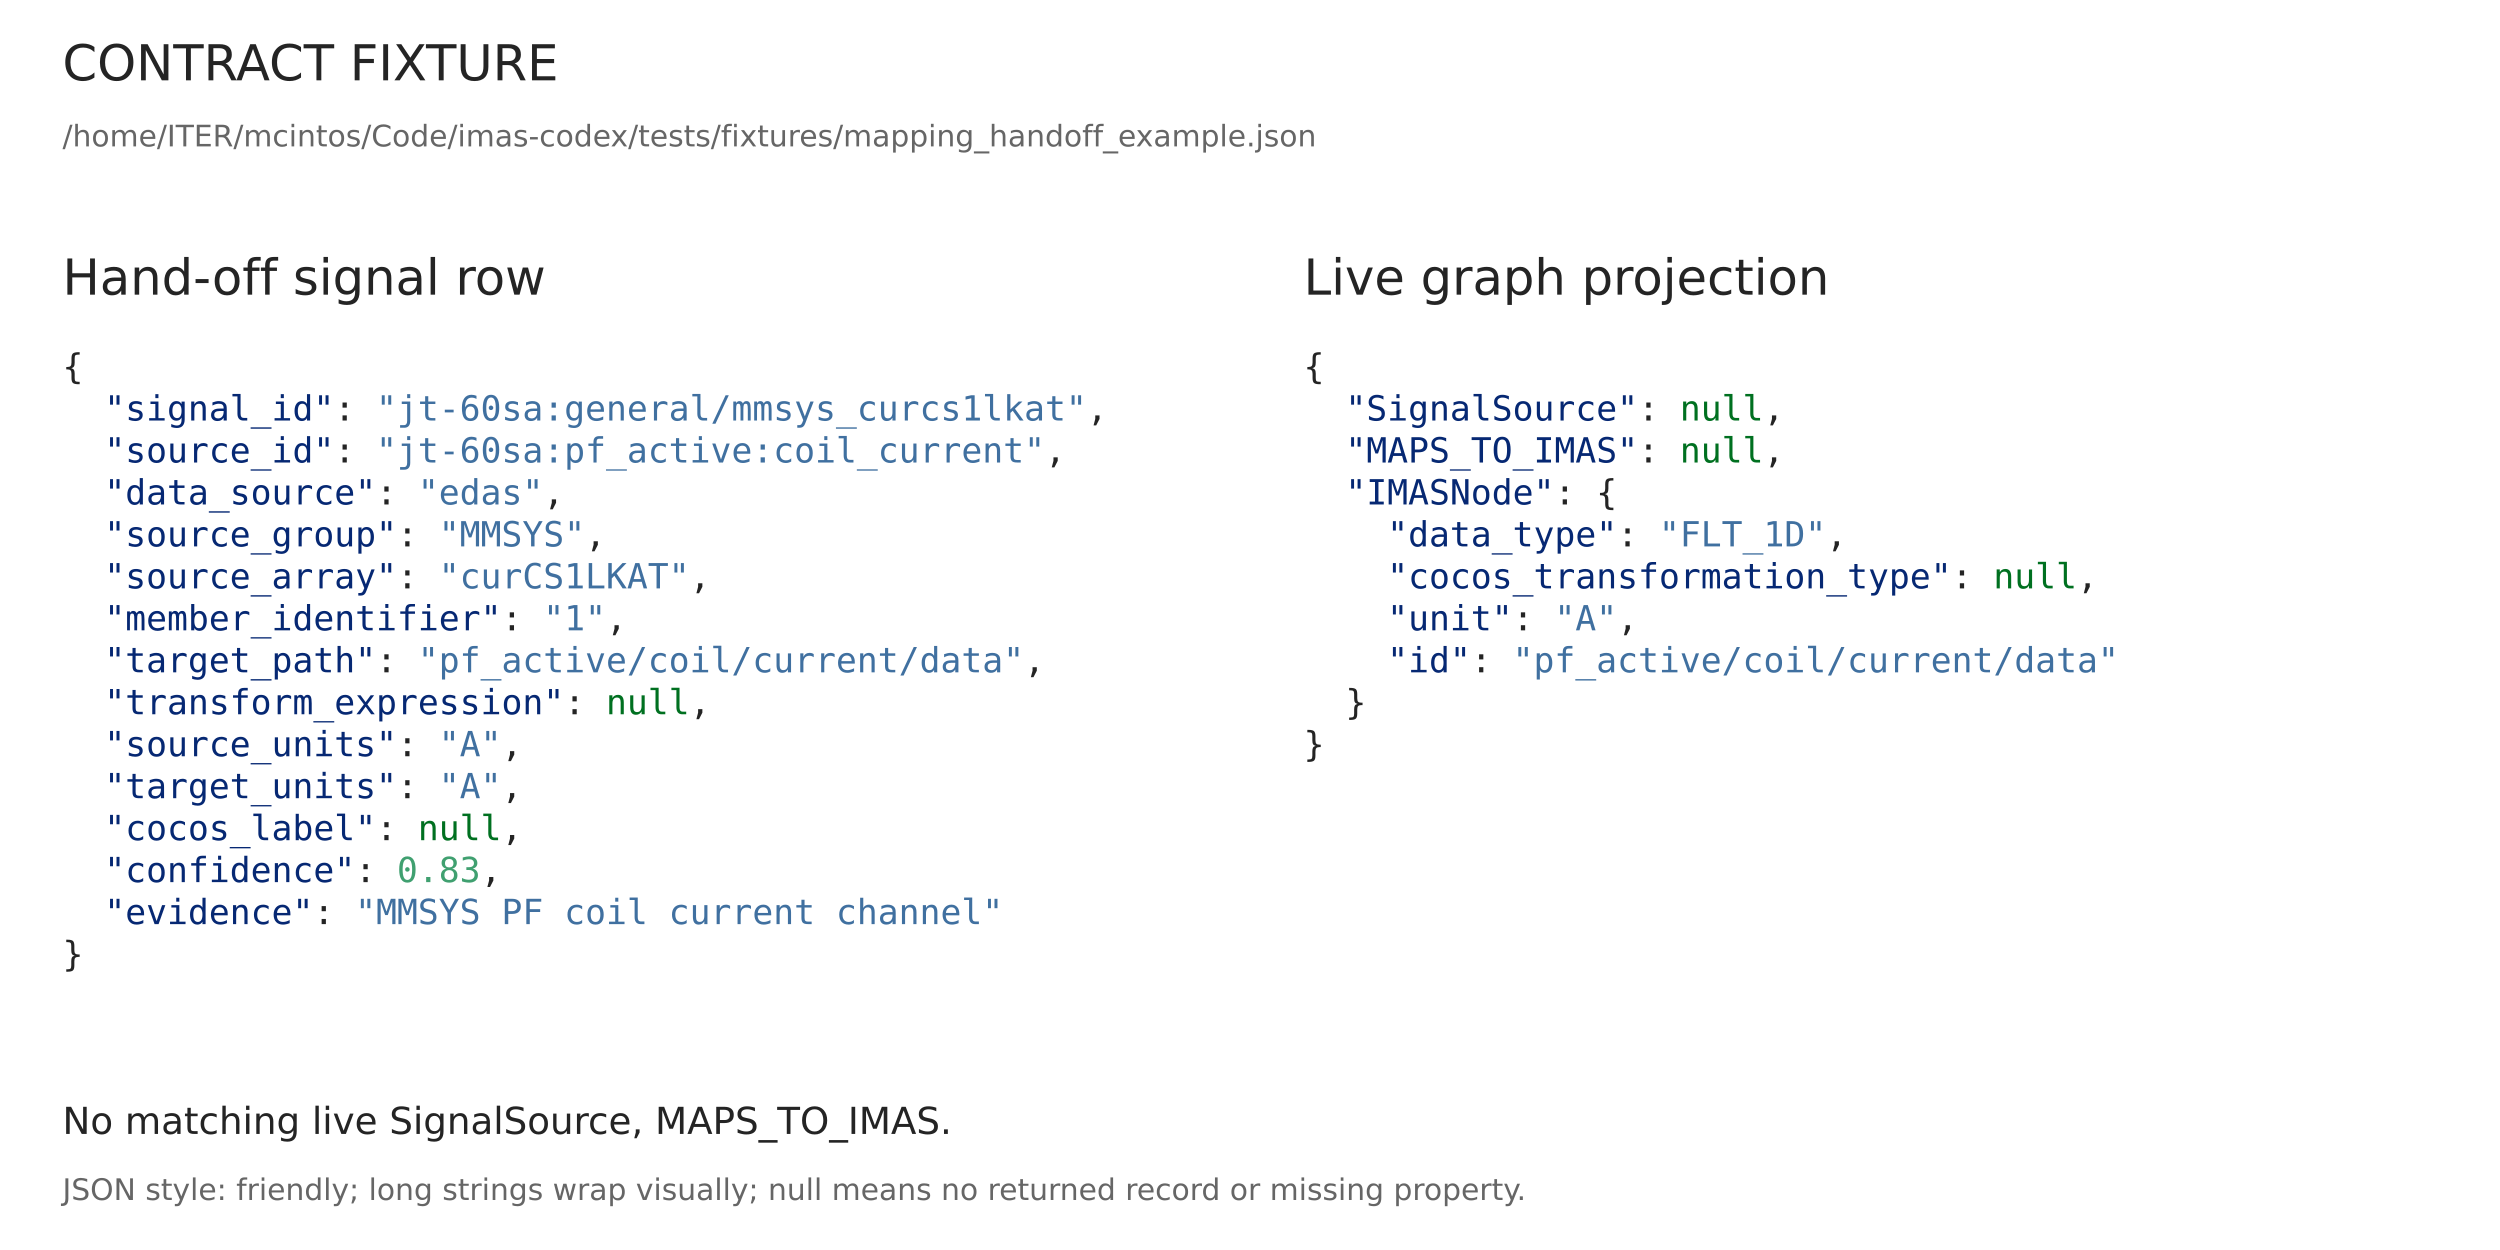
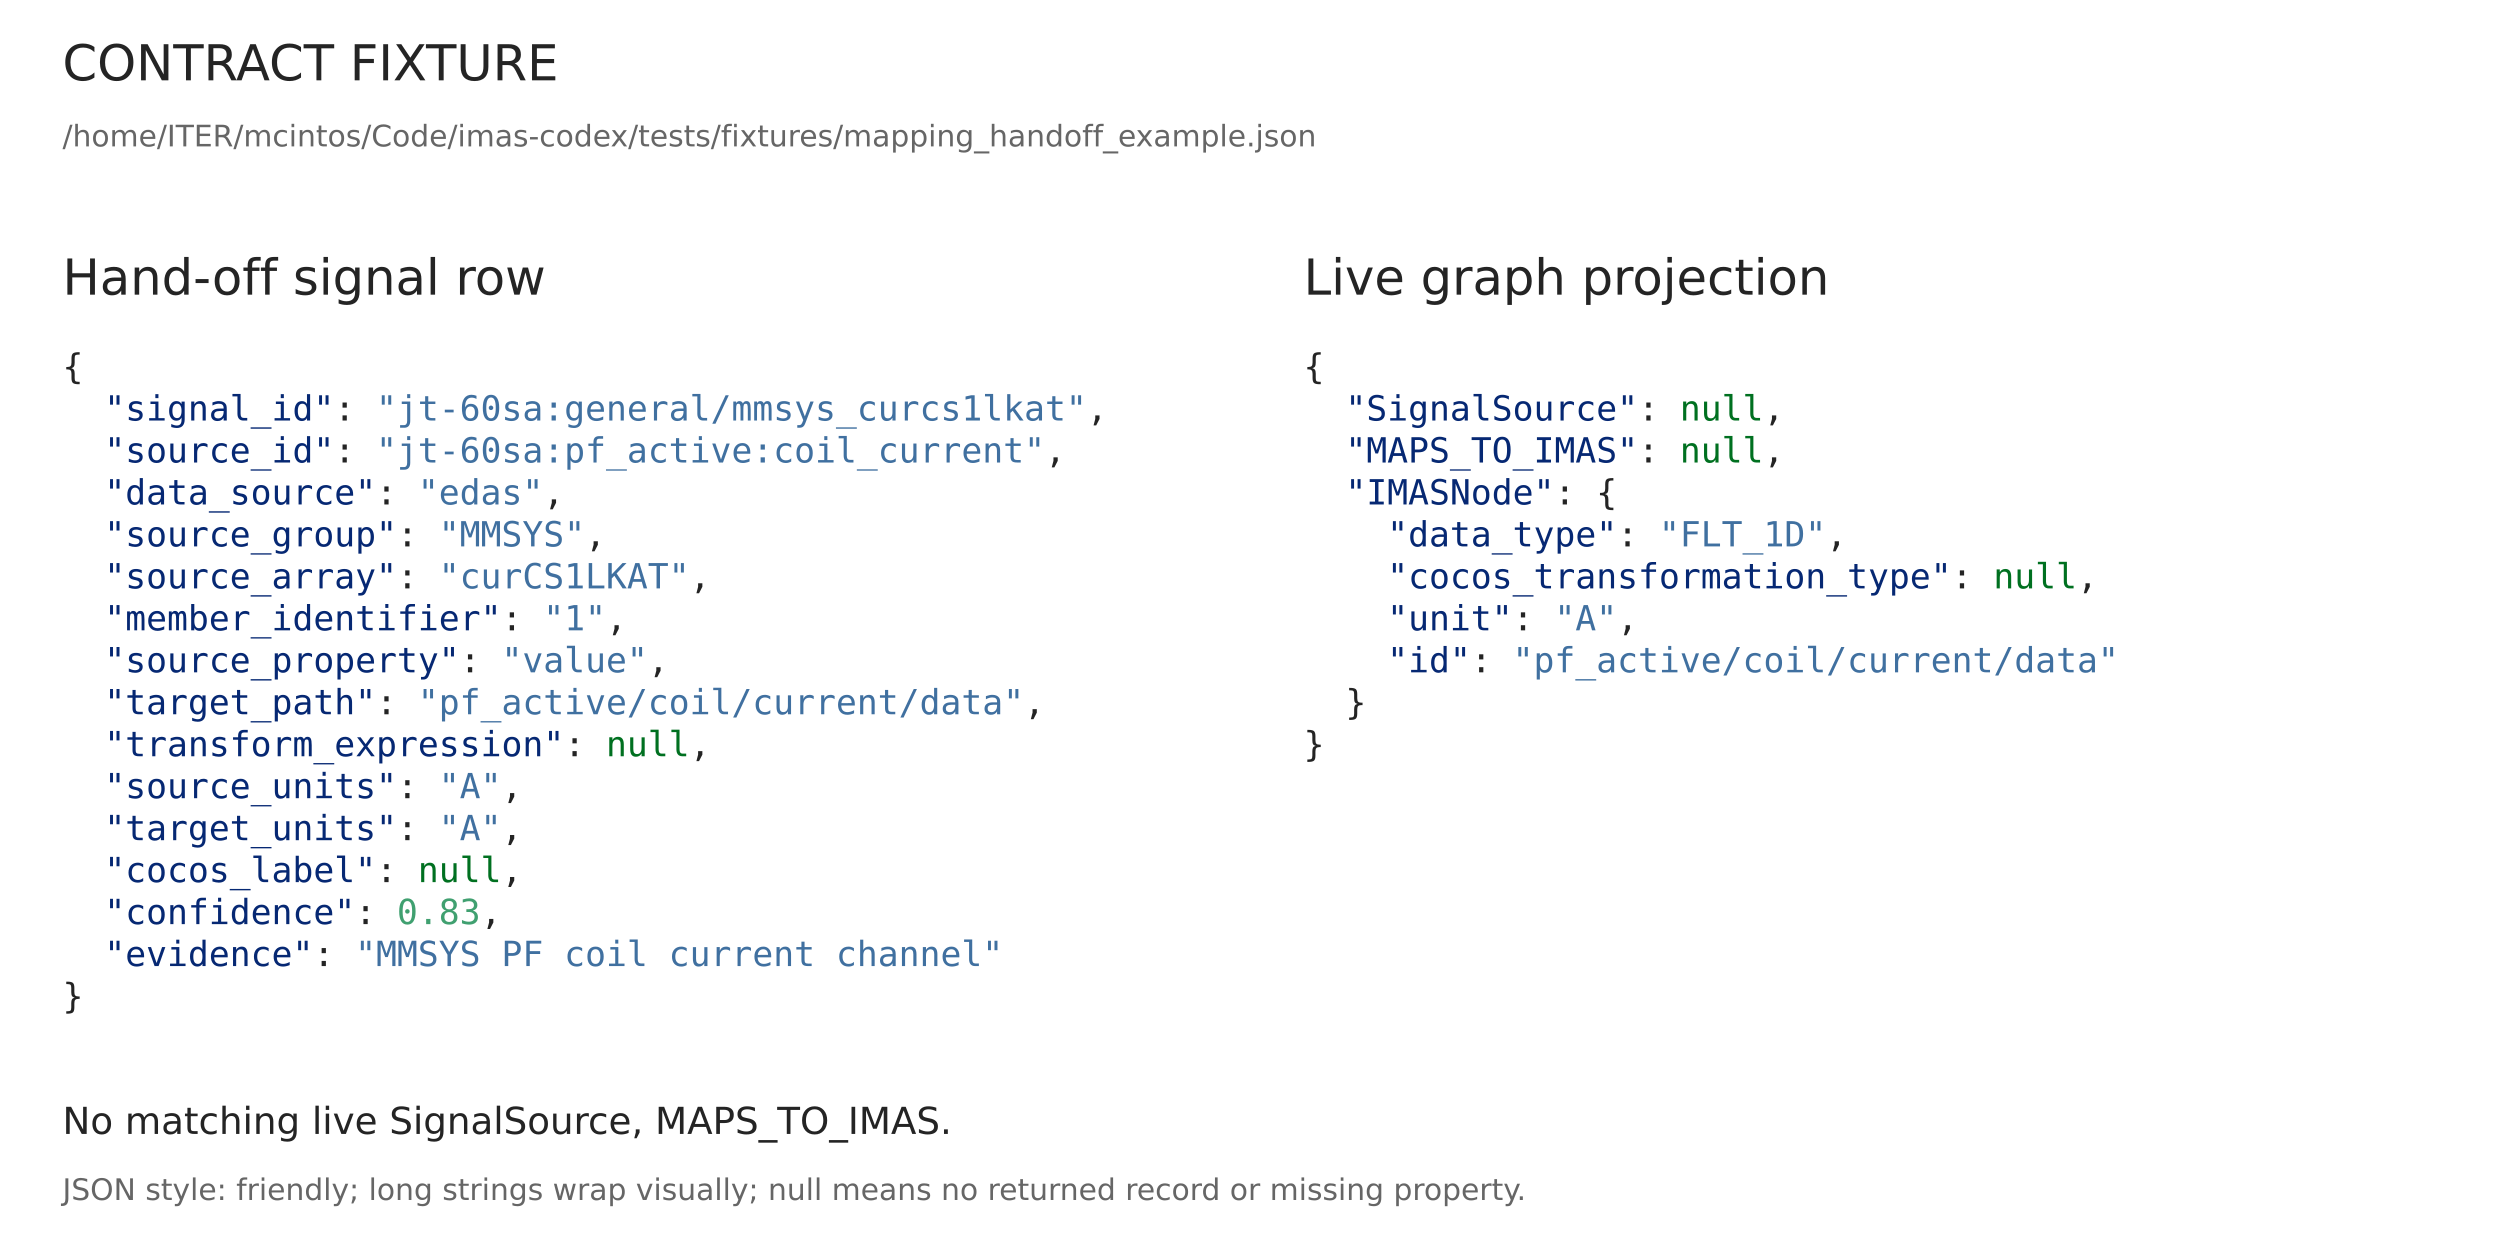
<svg xmlns="http://www.w3.org/2000/svg" width="1008pt" height="504pt" viewBox="0 0 1008 504" version="1.1">
  <defs>
    <style type="text/css">*{stroke-linejoin: round; stroke-linecap: butt}</style>
  </defs>
  <g id="figure_1">
    <g id="patch_1">
      <path d="M 0 504 L 1008 504 L 1008 0 L 0 0 z " style="fill: #ffffff" />
    </g>
    <g id="axes_1">
      <g id="text_1">
        <text style="font-size: 20px; font-family: 'DejaVu Sans'; text-anchor: start; fill: #242424" x="25.2" y="32.4" transform="rotate(-0 25.2 32.4)">CONTRACT FIXTURE</text>
      </g>
      <g id="text_2">
        <text style="font-size: 12px; font-family: 'DejaVu Sans'; text-anchor: start; fill: #666666" x="25.2" y="59.04" transform="rotate(-0 25.2 59.04)">/home/ITER/mcintos/Code/imas-codex/tests/fixtures/mapping_handoff_example.json</text>
      </g>
      <g id="text_3">
        <text style="font-size: 20px; font-family: 'DejaVu Sans'; text-anchor: start; fill: #242424" x="25.2" y="118.8" transform="rotate(-0 25.2 118.8)">Hand-off signal row</text>
      </g>
      <g id="text_4">
        <text style="font-size: 20px; font-family: 'DejaVu Sans'; text-anchor: start; fill: #242424" x="525.6" y="118.8" transform="rotate(-0 525.6 118.8)">Live graph projection</text>
      </g>
      <g id="text_5">
        <text style="font-size: 14px; font-family: 'DejaVu Sans Mono'; text-anchor: start; fill: #242424" x="25.2" y="152.64" transform="rotate(-0 25.2 152.64)">{</text>
      </g>
      <g id="text_6">
        <text style="font-size: 14px; font-family: 'DejaVu Sans Mono'; text-anchor: start; fill: #bbbbbb" x="25.2" y="169.56" transform="rotate(-0 25.2 169.56)">  </text>
      </g>
      <g id="text_7">
        <text style="font-size: 14px; font-family: 'DejaVu Sans Mono'; text-anchor: start; fill: #062873" x="42.056" y="169.56" transform="rotate(-0 42.056 169.56)">"signal_id"</text>
      </g>
      <g id="text_8">
        <text style="font-size: 14px; font-family: 'DejaVu Sans Mono'; text-anchor: start; fill: #242424" x="134.764" y="169.56" transform="rotate(-0 134.764 169.56)">:</text>
      </g>
      <g id="text_9">
        <text style="font-size: 14px; font-family: 'DejaVu Sans Mono'; text-anchor: start; fill: #bbbbbb" x="143.192" y="169.56" transform="rotate(-0 143.192 169.56)"> </text>
      </g>
      <g id="text_10">
        <text style="font-size: 14px; font-family: 'DejaVu Sans Mono'; text-anchor: start; fill: #4070a0" x="151.62" y="169.56" transform="rotate(-0 151.62 169.56)">"jt-60sa:general/mmsys_curcs1lkat"</text>
      </g>
      <g id="text_11">
        <text style="font-size: 14px; font-family: 'DejaVu Sans Mono'; text-anchor: start; fill: #242424" x="438.172" y="169.56" transform="rotate(-0 438.172 169.56)">,</text>
      </g>
      <g id="text_12">
        <text style="font-size: 14px; font-family: 'DejaVu Sans Mono'; text-anchor: start; fill: #bbbbbb" x="25.2" y="186.48" transform="rotate(-0 25.2 186.48)">  </text>
      </g>
      <g id="text_13">
        <text style="font-size: 14px; font-family: 'DejaVu Sans Mono'; text-anchor: start; fill: #062873" x="42.056" y="186.48" transform="rotate(-0 42.056 186.48)">"source_id"</text>
      </g>
      <g id="text_14">
        <text style="font-size: 14px; font-family: 'DejaVu Sans Mono'; text-anchor: start; fill: #242424" x="134.764" y="186.48" transform="rotate(-0 134.764 186.48)">:</text>
      </g>
      <g id="text_15">
        <text style="font-size: 14px; font-family: 'DejaVu Sans Mono'; text-anchor: start; fill: #bbbbbb" x="143.192" y="186.48" transform="rotate(-0 143.192 186.48)"> </text>
      </g>
      <g id="text_16">
        <text style="font-size: 14px; font-family: 'DejaVu Sans Mono'; text-anchor: start; fill: #4070a0" x="151.62" y="186.48" transform="rotate(-0 151.62 186.48)">"jt-60sa:pf_active:coil_current"</text>
      </g>
      <g id="text_17">
        <text style="font-size: 14px; font-family: 'DejaVu Sans Mono'; text-anchor: start; fill: #242424" x="421.316" y="186.48" transform="rotate(-0 421.316 186.48)">,</text>
      </g>
      <g id="text_18">
        <text style="font-size: 14px; font-family: 'DejaVu Sans Mono'; text-anchor: start; fill: #bbbbbb" x="25.2" y="203.4" transform="rotate(-0 25.2 203.4)">  </text>
      </g>
      <g id="text_19">
        <text style="font-size: 14px; font-family: 'DejaVu Sans Mono'; text-anchor: start; fill: #062873" x="42.056" y="203.4" transform="rotate(-0 42.056 203.4)">"data_source"</text>
      </g>
      <g id="text_20">
        <text style="font-size: 14px; font-family: 'DejaVu Sans Mono'; text-anchor: start; fill: #242424" x="151.62" y="203.4" transform="rotate(-0 151.62 203.4)">:</text>
      </g>
      <g id="text_21">
        <text style="font-size: 14px; font-family: 'DejaVu Sans Mono'; text-anchor: start; fill: #bbbbbb" x="160.048" y="203.4" transform="rotate(-0 160.048 203.4)"> </text>
      </g>
      <g id="text_22">
        <text style="font-size: 14px; font-family: 'DejaVu Sans Mono'; text-anchor: start; fill: #4070a0" x="168.476" y="203.4" transform="rotate(-0 168.476 203.4)">"edas"</text>
      </g>
      <g id="text_23">
        <text style="font-size: 14px; font-family: 'DejaVu Sans Mono'; text-anchor: start; fill: #242424" x="219.044" y="203.4" transform="rotate(-0 219.044 203.4)">,</text>
      </g>
      <g id="text_24">
        <text style="font-size: 14px; font-family: 'DejaVu Sans Mono'; text-anchor: start; fill: #bbbbbb" x="25.2" y="220.32" transform="rotate(-0 25.2 220.32)">  </text>
      </g>
      <g id="text_25">
        <text style="font-size: 14px; font-family: 'DejaVu Sans Mono'; text-anchor: start; fill: #062873" x="42.056" y="220.32" transform="rotate(-0 42.056 220.32)">"source_group"</text>
      </g>
      <g id="text_26">
        <text style="font-size: 14px; font-family: 'DejaVu Sans Mono'; text-anchor: start; fill: #242424" x="160.048" y="220.32" transform="rotate(-0 160.048 220.32)">:</text>
      </g>
      <g id="text_27">
        <text style="font-size: 14px; font-family: 'DejaVu Sans Mono'; text-anchor: start; fill: #bbbbbb" x="168.476" y="220.32" transform="rotate(-0 168.476 220.32)"> </text>
      </g>
      <g id="text_28">
        <text style="font-size: 14px; font-family: 'DejaVu Sans Mono'; text-anchor: start; fill: #4070a0" x="176.904" y="220.32" transform="rotate(-0 176.904 220.32)">"MMSYS"</text>
      </g>
      <g id="text_29">
        <text style="font-size: 14px; font-family: 'DejaVu Sans Mono'; text-anchor: start; fill: #242424" x="235.9" y="220.32" transform="rotate(-0 235.9 220.32)">,</text>
      </g>
      <g id="text_30">
        <text style="font-size: 14px; font-family: 'DejaVu Sans Mono'; text-anchor: start; fill: #bbbbbb" x="25.2" y="237.24" transform="rotate(-0 25.2 237.24)">  </text>
      </g>
      <g id="text_31">
        <text style="font-size: 14px; font-family: 'DejaVu Sans Mono'; text-anchor: start; fill: #062873" x="42.056" y="237.24" transform="rotate(-0 42.056 237.24)">"source_array"</text>
      </g>
      <g id="text_32">
        <text style="font-size: 14px; font-family: 'DejaVu Sans Mono'; text-anchor: start; fill: #242424" x="160.048" y="237.24" transform="rotate(-0 160.048 237.24)">:</text>
      </g>
      <g id="text_33">
        <text style="font-size: 14px; font-family: 'DejaVu Sans Mono'; text-anchor: start; fill: #bbbbbb" x="168.476" y="237.24" transform="rotate(-0 168.476 237.24)"> </text>
      </g>
      <g id="text_34">
        <text style="font-size: 14px; font-family: 'DejaVu Sans Mono'; text-anchor: start; fill: #4070a0" x="176.904" y="237.24" transform="rotate(-0 176.904 237.24)">"curCS1LKAT"</text>
      </g>
      <g id="text_35">
        <text style="font-size: 14px; font-family: 'DejaVu Sans Mono'; text-anchor: start; fill: #242424" x="278.04" y="237.24" transform="rotate(-0 278.04 237.24)">,</text>
      </g>
      <g id="text_36">
        <text style="font-size: 14px; font-family: 'DejaVu Sans Mono'; text-anchor: start; fill: #bbbbbb" x="25.2" y="254.16" transform="rotate(-0 25.2 254.16)">  </text>
      </g>
      <g id="text_37">
        <text style="font-size: 14px; font-family: 'DejaVu Sans Mono'; text-anchor: start; fill: #062873" x="42.056" y="254.16" transform="rotate(-0 42.056 254.16)">"member_identifier"</text>
      </g>
      <g id="text_38">
        <text style="font-size: 14px; font-family: 'DejaVu Sans Mono'; text-anchor: start; fill: #242424" x="202.188" y="254.16" transform="rotate(-0 202.188 254.16)">:</text>
      </g>
      <g id="text_39">
        <text style="font-size: 14px; font-family: 'DejaVu Sans Mono'; text-anchor: start; fill: #bbbbbb" x="210.616" y="254.16" transform="rotate(-0 210.616 254.16)"> </text>
      </g>
      <g id="text_40">
        <text style="font-size: 14px; font-family: 'DejaVu Sans Mono'; text-anchor: start; fill: #4070a0" x="219.044" y="254.16" transform="rotate(-0 219.044 254.16)">"1"</text>
      </g>
      <g id="text_41">
        <text style="font-size: 14px; font-family: 'DejaVu Sans Mono'; text-anchor: start; fill: #242424" x="244.328" y="254.16" transform="rotate(-0 244.328 254.16)">,</text>
      </g>
      <g id="text_42">
        <text style="font-size: 14px; font-family: 'DejaVu Sans Mono'; text-anchor: start; fill: #bbbbbb" x="25.2" y="271.08" transform="rotate(-0 25.2 271.08)">  </text>
      </g>
      <g id="text_43">
-         <text style="font-size: 14px; font-family: 'DejaVu Sans Mono'; text-anchor: start; fill: #062873" x="42.056" y="271.08" transform="rotate(-0 42.056 271.08)">"target_path"</text>
+         <text style="font-size: 14px; font-family: 'DejaVu Sans Mono'; text-anchor: start; fill: #062873" x="42.056" y="271.08" transform="rotate(-0 42.056 271.08)">"source_property"</text>
      </g>
      <g id="text_44">
-         <text style="font-size: 14px; font-family: 'DejaVu Sans Mono'; text-anchor: start; fill: #242424" x="151.62" y="271.08" transform="rotate(-0 151.62 271.08)">:</text>
+         <text style="font-size: 14px; font-family: 'DejaVu Sans Mono'; text-anchor: start; fill: #242424" x="185.332" y="271.08" transform="rotate(-0 185.332 271.08)">:</text>
      </g>
      <g id="text_45">
-         <text style="font-size: 14px; font-family: 'DejaVu Sans Mono'; text-anchor: start; fill: #bbbbbb" x="160.048" y="271.08" transform="rotate(-0 160.048 271.08)"> </text>
+         <text style="font-size: 14px; font-family: 'DejaVu Sans Mono'; text-anchor: start; fill: #bbbbbb" x="193.76" y="271.08" transform="rotate(-0 193.76 271.08)"> </text>
      </g>
      <g id="text_46">
-         <text style="font-size: 14px; font-family: 'DejaVu Sans Mono'; text-anchor: start; fill: #4070a0" x="168.476" y="271.08" transform="rotate(-0 168.476 271.08)">"pf_active/coil/current/data"</text>
+         <text style="font-size: 14px; font-family: 'DejaVu Sans Mono'; text-anchor: start; fill: #4070a0" x="202.188" y="271.08" transform="rotate(-0 202.188 271.08)">"value"</text>
      </g>
      <g id="text_47">
-         <text style="font-size: 14px; font-family: 'DejaVu Sans Mono'; text-anchor: start; fill: #242424" x="412.888" y="271.08" transform="rotate(-0 412.888 271.08)">,</text>
+         <text style="font-size: 14px; font-family: 'DejaVu Sans Mono'; text-anchor: start; fill: #242424" x="261.184" y="271.08" transform="rotate(-0 261.184 271.08)">,</text>
      </g>
      <g id="text_48">
        <text style="font-size: 14px; font-family: 'DejaVu Sans Mono'; text-anchor: start; fill: #bbbbbb" x="25.2" y="288" transform="rotate(-0 25.2 288)">  </text>
      </g>
      <g id="text_49">
-         <text style="font-size: 14px; font-family: 'DejaVu Sans Mono'; text-anchor: start; fill: #062873" x="42.056" y="288" transform="rotate(-0 42.056 288)">"transform_expression"</text>
+         <text style="font-size: 14px; font-family: 'DejaVu Sans Mono'; text-anchor: start; fill: #062873" x="42.056" y="288" transform="rotate(-0 42.056 288)">"target_path"</text>
      </g>
      <g id="text_50">
-         <text style="font-size: 14px; font-family: 'DejaVu Sans Mono'; text-anchor: start; fill: #242424" x="227.472" y="288" transform="rotate(-0 227.472 288)">:</text>
+         <text style="font-size: 14px; font-family: 'DejaVu Sans Mono'; text-anchor: start; fill: #242424" x="151.62" y="288" transform="rotate(-0 151.62 288)">:</text>
      </g>
      <g id="text_51">
-         <text style="font-size: 14px; font-family: 'DejaVu Sans Mono'; text-anchor: start; fill: #bbbbbb" x="235.9" y="288" transform="rotate(-0 235.9 288)"> </text>
+         <text style="font-size: 14px; font-family: 'DejaVu Sans Mono'; text-anchor: start; fill: #bbbbbb" x="160.048" y="288" transform="rotate(-0 160.048 288)"> </text>
      </g>
      <g id="text_52">
-         <text style="font-size: 14px; font-family: 'DejaVu Sans Mono'; text-anchor: start; fill: #007020" x="244.328" y="288" transform="rotate(-0 244.328 288)">null</text>
+         <text style="font-size: 14px; font-family: 'DejaVu Sans Mono'; text-anchor: start; fill: #4070a0" x="168.476" y="288" transform="rotate(-0 168.476 288)">"pf_active/coil/current/data"</text>
      </g>
      <g id="text_53">
-         <text style="font-size: 14px; font-family: 'DejaVu Sans Mono'; text-anchor: start; fill: #242424" x="278.04" y="288" transform="rotate(-0 278.04 288)">,</text>
+         <text style="font-size: 14px; font-family: 'DejaVu Sans Mono'; text-anchor: start; fill: #242424" x="412.888" y="288" transform="rotate(-0 412.888 288)">,</text>
      </g>
      <g id="text_54">
        <text style="font-size: 14px; font-family: 'DejaVu Sans Mono'; text-anchor: start; fill: #bbbbbb" x="25.2" y="304.92" transform="rotate(-0 25.2 304.92)">  </text>
      </g>
      <g id="text_55">
-         <text style="font-size: 14px; font-family: 'DejaVu Sans Mono'; text-anchor: start; fill: #062873" x="42.056" y="304.92" transform="rotate(-0 42.056 304.92)">"source_units"</text>
+         <text style="font-size: 14px; font-family: 'DejaVu Sans Mono'; text-anchor: start; fill: #062873" x="42.056" y="304.92" transform="rotate(-0 42.056 304.92)">"transform_expression"</text>
      </g>
      <g id="text_56">
-         <text style="font-size: 14px; font-family: 'DejaVu Sans Mono'; text-anchor: start; fill: #242424" x="160.048" y="304.92" transform="rotate(-0 160.048 304.92)">:</text>
+         <text style="font-size: 14px; font-family: 'DejaVu Sans Mono'; text-anchor: start; fill: #242424" x="227.472" y="304.92" transform="rotate(-0 227.472 304.92)">:</text>
      </g>
      <g id="text_57">
-         <text style="font-size: 14px; font-family: 'DejaVu Sans Mono'; text-anchor: start; fill: #bbbbbb" x="168.476" y="304.92" transform="rotate(-0 168.476 304.92)"> </text>
+         <text style="font-size: 14px; font-family: 'DejaVu Sans Mono'; text-anchor: start; fill: #bbbbbb" x="235.9" y="304.92" transform="rotate(-0 235.9 304.92)"> </text>
      </g>
      <g id="text_58">
-         <text style="font-size: 14px; font-family: 'DejaVu Sans Mono'; text-anchor: start; fill: #4070a0" x="176.904" y="304.92" transform="rotate(-0 176.904 304.92)">"A"</text>
+         <text style="font-size: 14px; font-family: 'DejaVu Sans Mono'; text-anchor: start; fill: #007020" x="244.328" y="304.92" transform="rotate(-0 244.328 304.92)">null</text>
      </g>
      <g id="text_59">
-         <text style="font-size: 14px; font-family: 'DejaVu Sans Mono'; text-anchor: start; fill: #242424" x="202.188" y="304.92" transform="rotate(-0 202.188 304.92)">,</text>
+         <text style="font-size: 14px; font-family: 'DejaVu Sans Mono'; text-anchor: start; fill: #242424" x="278.04" y="304.92" transform="rotate(-0 278.04 304.92)">,</text>
      </g>
      <g id="text_60">
        <text style="font-size: 14px; font-family: 'DejaVu Sans Mono'; text-anchor: start; fill: #bbbbbb" x="25.2" y="321.84" transform="rotate(-0 25.2 321.84)">  </text>
      </g>
      <g id="text_61">
-         <text style="font-size: 14px; font-family: 'DejaVu Sans Mono'; text-anchor: start; fill: #062873" x="42.056" y="321.84" transform="rotate(-0 42.056 321.84)">"target_units"</text>
+         <text style="font-size: 14px; font-family: 'DejaVu Sans Mono'; text-anchor: start; fill: #062873" x="42.056" y="321.84" transform="rotate(-0 42.056 321.84)">"source_units"</text>
      </g>
      <g id="text_62">
        <text style="font-size: 14px; font-family: 'DejaVu Sans Mono'; text-anchor: start; fill: #242424" x="160.048" y="321.84" transform="rotate(-0 160.048 321.84)">:</text>
      </g>
      <g id="text_63">
        <text style="font-size: 14px; font-family: 'DejaVu Sans Mono'; text-anchor: start; fill: #bbbbbb" x="168.476" y="321.84" transform="rotate(-0 168.476 321.84)"> </text>
      </g>
      <g id="text_64">
        <text style="font-size: 14px; font-family: 'DejaVu Sans Mono'; text-anchor: start; fill: #4070a0" x="176.904" y="321.84" transform="rotate(-0 176.904 321.84)">"A"</text>
      </g>
      <g id="text_65">
        <text style="font-size: 14px; font-family: 'DejaVu Sans Mono'; text-anchor: start; fill: #242424" x="202.188" y="321.84" transform="rotate(-0 202.188 321.84)">,</text>
      </g>
      <g id="text_66">
        <text style="font-size: 14px; font-family: 'DejaVu Sans Mono'; text-anchor: start; fill: #bbbbbb" x="25.2" y="338.76" transform="rotate(-0 25.2 338.76)">  </text>
      </g>
      <g id="text_67">
-         <text style="font-size: 14px; font-family: 'DejaVu Sans Mono'; text-anchor: start; fill: #062873" x="42.056" y="338.76" transform="rotate(-0 42.056 338.76)">"cocos_label"</text>
+         <text style="font-size: 14px; font-family: 'DejaVu Sans Mono'; text-anchor: start; fill: #062873" x="42.056" y="338.76" transform="rotate(-0 42.056 338.76)">"target_units"</text>
      </g>
      <g id="text_68">
-         <text style="font-size: 14px; font-family: 'DejaVu Sans Mono'; text-anchor: start; fill: #242424" x="151.62" y="338.76" transform="rotate(-0 151.62 338.76)">:</text>
+         <text style="font-size: 14px; font-family: 'DejaVu Sans Mono'; text-anchor: start; fill: #242424" x="160.048" y="338.76" transform="rotate(-0 160.048 338.76)">:</text>
      </g>
      <g id="text_69">
-         <text style="font-size: 14px; font-family: 'DejaVu Sans Mono'; text-anchor: start; fill: #bbbbbb" x="160.048" y="338.76" transform="rotate(-0 160.048 338.76)"> </text>
+         <text style="font-size: 14px; font-family: 'DejaVu Sans Mono'; text-anchor: start; fill: #bbbbbb" x="168.476" y="338.76" transform="rotate(-0 168.476 338.76)"> </text>
      </g>
      <g id="text_70">
-         <text style="font-size: 14px; font-family: 'DejaVu Sans Mono'; text-anchor: start; fill: #007020" x="168.476" y="338.76" transform="rotate(-0 168.476 338.76)">null</text>
+         <text style="font-size: 14px; font-family: 'DejaVu Sans Mono'; text-anchor: start; fill: #4070a0" x="176.904" y="338.76" transform="rotate(-0 176.904 338.76)">"A"</text>
      </g>
      <g id="text_71">
        <text style="font-size: 14px; font-family: 'DejaVu Sans Mono'; text-anchor: start; fill: #242424" x="202.188" y="338.76" transform="rotate(-0 202.188 338.76)">,</text>
      </g>
      <g id="text_72">
        <text style="font-size: 14px; font-family: 'DejaVu Sans Mono'; text-anchor: start; fill: #bbbbbb" x="25.2" y="355.68" transform="rotate(-0 25.2 355.68)">  </text>
      </g>
      <g id="text_73">
-         <text style="font-size: 14px; font-family: 'DejaVu Sans Mono'; text-anchor: start; fill: #062873" x="42.056" y="355.68" transform="rotate(-0 42.056 355.68)">"confidence"</text>
+         <text style="font-size: 14px; font-family: 'DejaVu Sans Mono'; text-anchor: start; fill: #062873" x="42.056" y="355.68" transform="rotate(-0 42.056 355.68)">"cocos_label"</text>
      </g>
      <g id="text_74">
-         <text style="font-size: 14px; font-family: 'DejaVu Sans Mono'; text-anchor: start; fill: #242424" x="143.192" y="355.68" transform="rotate(-0 143.192 355.68)">:</text>
+         <text style="font-size: 14px; font-family: 'DejaVu Sans Mono'; text-anchor: start; fill: #242424" x="151.62" y="355.68" transform="rotate(-0 151.62 355.68)">:</text>
      </g>
      <g id="text_75">
-         <text style="font-size: 14px; font-family: 'DejaVu Sans Mono'; text-anchor: start; fill: #bbbbbb" x="151.62" y="355.68" transform="rotate(-0 151.62 355.68)"> </text>
+         <text style="font-size: 14px; font-family: 'DejaVu Sans Mono'; text-anchor: start; fill: #bbbbbb" x="160.048" y="355.68" transform="rotate(-0 160.048 355.68)"> </text>
      </g>
      <g id="text_76">
-         <text style="font-size: 14px; font-family: 'DejaVu Sans Mono'; text-anchor: start; fill: #40a070" x="160.048" y="355.68" transform="rotate(-0 160.048 355.68)">0.83</text>
+         <text style="font-size: 14px; font-family: 'DejaVu Sans Mono'; text-anchor: start; fill: #007020" x="168.476" y="355.68" transform="rotate(-0 168.476 355.68)">null</text>
      </g>
      <g id="text_77">
-         <text style="font-size: 14px; font-family: 'DejaVu Sans Mono'; text-anchor: start; fill: #242424" x="193.76" y="355.68" transform="rotate(-0 193.76 355.68)">,</text>
+         <text style="font-size: 14px; font-family: 'DejaVu Sans Mono'; text-anchor: start; fill: #242424" x="202.188" y="355.68" transform="rotate(-0 202.188 355.68)">,</text>
      </g>
      <g id="text_78">
        <text style="font-size: 14px; font-family: 'DejaVu Sans Mono'; text-anchor: start; fill: #bbbbbb" x="25.2" y="372.6" transform="rotate(-0 25.2 372.6)">  </text>
      </g>
      <g id="text_79">
-         <text style="font-size: 14px; font-family: 'DejaVu Sans Mono'; text-anchor: start; fill: #062873" x="42.056" y="372.6" transform="rotate(-0 42.056 372.6)">"evidence"</text>
+         <text style="font-size: 14px; font-family: 'DejaVu Sans Mono'; text-anchor: start; fill: #062873" x="42.056" y="372.6" transform="rotate(-0 42.056 372.6)">"confidence"</text>
      </g>
      <g id="text_80">
-         <text style="font-size: 14px; font-family: 'DejaVu Sans Mono'; text-anchor: start; fill: #242424" x="126.336" y="372.6" transform="rotate(-0 126.336 372.6)">:</text>
+         <text style="font-size: 14px; font-family: 'DejaVu Sans Mono'; text-anchor: start; fill: #242424" x="143.192" y="372.6" transform="rotate(-0 143.192 372.6)">:</text>
      </g>
      <g id="text_81">
-         <text style="font-size: 14px; font-family: 'DejaVu Sans Mono'; text-anchor: start; fill: #bbbbbb" x="134.764" y="372.6" transform="rotate(-0 134.764 372.6)"> </text>
+         <text style="font-size: 14px; font-family: 'DejaVu Sans Mono'; text-anchor: start; fill: #bbbbbb" x="151.62" y="372.6" transform="rotate(-0 151.62 372.6)"> </text>
      </g>
      <g id="text_82">
-         <text style="font-size: 14px; font-family: 'DejaVu Sans Mono'; text-anchor: start; fill: #4070a0" x="143.192" y="372.6" transform="rotate(-0 143.192 372.6)">"MMSYS PF coil current channel"</text>
+         <text style="font-size: 14px; font-family: 'DejaVu Sans Mono'; text-anchor: start; fill: #40a070" x="160.048" y="372.6" transform="rotate(-0 160.048 372.6)">0.83</text>
      </g>
      <g id="text_83">
-         <text style="font-size: 14px; font-family: 'DejaVu Sans Mono'; text-anchor: start; fill: #242424" x="25.2" y="389.52" transform="rotate(-0 25.2 389.52)">}</text>
+         <text style="font-size: 14px; font-family: 'DejaVu Sans Mono'; text-anchor: start; fill: #242424" x="193.76" y="372.6" transform="rotate(-0 193.76 372.6)">,</text>
      </g>
      <g id="text_84">
+         <text style="font-size: 14px; font-family: 'DejaVu Sans Mono'; text-anchor: start; fill: #bbbbbb" x="25.2" y="389.52" transform="rotate(-0 25.2 389.52)">  </text>
+       </g>
+       <g id="text_85">
+         <text style="font-size: 14px; font-family: 'DejaVu Sans Mono'; text-anchor: start; fill: #062873" x="42.056" y="389.52" transform="rotate(-0 42.056 389.52)">"evidence"</text>
+       </g>
+       <g id="text_86">
+         <text style="font-size: 14px; font-family: 'DejaVu Sans Mono'; text-anchor: start; fill: #242424" x="126.336" y="389.52" transform="rotate(-0 126.336 389.52)">:</text>
+       </g>
+       <g id="text_87">
+         <text style="font-size: 14px; font-family: 'DejaVu Sans Mono'; text-anchor: start; fill: #bbbbbb" x="134.764" y="389.52" transform="rotate(-0 134.764 389.52)"> </text>
+       </g>
+       <g id="text_88">
+         <text style="font-size: 14px; font-family: 'DejaVu Sans Mono'; text-anchor: start; fill: #4070a0" x="143.192" y="389.52" transform="rotate(-0 143.192 389.52)">"MMSYS PF coil current channel"</text>
+       </g>
+       <g id="text_89">
+         <text style="font-size: 14px; font-family: 'DejaVu Sans Mono'; text-anchor: start; fill: #242424" x="25.2" y="406.44" transform="rotate(-0 25.2 406.44)">}</text>
+       </g>
+       <g id="text_90">
        <text style="font-size: 14px; font-family: 'DejaVu Sans Mono'; text-anchor: start; fill: #242424" x="525.6" y="152.64" transform="rotate(-0 525.6 152.64)">{</text>
      </g>
-       <g id="text_85">
+       <g id="text_91">
        <text style="font-size: 14px; font-family: 'DejaVu Sans Mono'; text-anchor: start; fill: #bbbbbb" x="525.6" y="169.56" transform="rotate(-0 525.6 169.56)">  </text>
      </g>
-       <g id="text_86">
+       <g id="text_92">
        <text style="font-size: 14px; font-family: 'DejaVu Sans Mono'; text-anchor: start; fill: #062873" x="542.456" y="169.56" transform="rotate(-0 542.456 169.56)">"SignalSource"</text>
      </g>
-       <g id="text_87">
+       <g id="text_93">
        <text style="font-size: 14px; font-family: 'DejaVu Sans Mono'; text-anchor: start; fill: #242424" x="660.448" y="169.56" transform="rotate(-0 660.448 169.56)">:</text>
      </g>
-       <g id="text_88">
+       <g id="text_94">
        <text style="font-size: 14px; font-family: 'DejaVu Sans Mono'; text-anchor: start; fill: #bbbbbb" x="668.876" y="169.56" transform="rotate(-0 668.876 169.56)"> </text>
      </g>
-       <g id="text_89">
+       <g id="text_95">
        <text style="font-size: 14px; font-family: 'DejaVu Sans Mono'; text-anchor: start; fill: #007020" x="677.304" y="169.56" transform="rotate(-0 677.304 169.56)">null</text>
      </g>
-       <g id="text_90">
+       <g id="text_96">
        <text style="font-size: 14px; font-family: 'DejaVu Sans Mono'; text-anchor: start; fill: #242424" x="711.016" y="169.56" transform="rotate(-0 711.016 169.56)">,</text>
      </g>
-       <g id="text_91">
+       <g id="text_97">
        <text style="font-size: 14px; font-family: 'DejaVu Sans Mono'; text-anchor: start; fill: #bbbbbb" x="525.6" y="186.48" transform="rotate(-0 525.6 186.48)">  </text>
      </g>
-       <g id="text_92">
+       <g id="text_98">
        <text style="font-size: 14px; font-family: 'DejaVu Sans Mono'; text-anchor: start; fill: #062873" x="542.456" y="186.48" transform="rotate(-0 542.456 186.48)">"MAPS_TO_IMAS"</text>
      </g>
-       <g id="text_93">
+       <g id="text_99">
        <text style="font-size: 14px; font-family: 'DejaVu Sans Mono'; text-anchor: start; fill: #242424" x="660.448" y="186.48" transform="rotate(-0 660.448 186.48)">:</text>
      </g>
-       <g id="text_94">
+       <g id="text_100">
        <text style="font-size: 14px; font-family: 'DejaVu Sans Mono'; text-anchor: start; fill: #bbbbbb" x="668.876" y="186.48" transform="rotate(-0 668.876 186.48)"> </text>
      </g>
-       <g id="text_95">
+       <g id="text_101">
        <text style="font-size: 14px; font-family: 'DejaVu Sans Mono'; text-anchor: start; fill: #007020" x="677.304" y="186.48" transform="rotate(-0 677.304 186.48)">null</text>
      </g>
-       <g id="text_96">
+       <g id="text_102">
        <text style="font-size: 14px; font-family: 'DejaVu Sans Mono'; text-anchor: start; fill: #242424" x="711.016" y="186.48" transform="rotate(-0 711.016 186.48)">,</text>
      </g>
-       <g id="text_97">
+       <g id="text_103">
        <text style="font-size: 14px; font-family: 'DejaVu Sans Mono'; text-anchor: start; fill: #bbbbbb" x="525.6" y="203.4" transform="rotate(-0 525.6 203.4)">  </text>
      </g>
-       <g id="text_98">
+       <g id="text_104">
        <text style="font-size: 14px; font-family: 'DejaVu Sans Mono'; text-anchor: start; fill: #062873" x="542.456" y="203.4" transform="rotate(-0 542.456 203.4)">"IMASNode"</text>
      </g>
-       <g id="text_99">
+       <g id="text_105">
        <text style="font-size: 14px; font-family: 'DejaVu Sans Mono'; text-anchor: start; fill: #242424" x="626.736" y="203.4" transform="rotate(-0 626.736 203.4)">:</text>
      </g>
-       <g id="text_100">
+       <g id="text_106">
        <text style="font-size: 14px; font-family: 'DejaVu Sans Mono'; text-anchor: start; fill: #bbbbbb" x="635.164" y="203.4" transform="rotate(-0 635.164 203.4)"> </text>
      </g>
-       <g id="text_101">
+       <g id="text_107">
        <text style="font-size: 14px; font-family: 'DejaVu Sans Mono'; text-anchor: start; fill: #242424" x="643.592" y="203.4" transform="rotate(-0 643.592 203.4)">{</text>
      </g>
-       <g id="text_102">
+       <g id="text_108">
        <text style="font-size: 14px; font-family: 'DejaVu Sans Mono'; text-anchor: start; fill: #bbbbbb" x="525.6" y="220.32" transform="rotate(-0 525.6 220.32)">    </text>
      </g>
-       <g id="text_103">
+       <g id="text_109">
        <text style="font-size: 14px; font-family: 'DejaVu Sans Mono'; text-anchor: start; fill: #062873" x="559.312" y="220.32" transform="rotate(-0 559.312 220.32)">"data_type"</text>
      </g>
-       <g id="text_104">
+       <g id="text_110">
        <text style="font-size: 14px; font-family: 'DejaVu Sans Mono'; text-anchor: start; fill: #242424" x="652.02" y="220.32" transform="rotate(-0 652.02 220.32)">:</text>
      </g>
-       <g id="text_105">
+       <g id="text_111">
        <text style="font-size: 14px; font-family: 'DejaVu Sans Mono'; text-anchor: start; fill: #bbbbbb" x="660.448" y="220.32" transform="rotate(-0 660.448 220.32)"> </text>
      </g>
-       <g id="text_106">
+       <g id="text_112">
        <text style="font-size: 14px; font-family: 'DejaVu Sans Mono'; text-anchor: start; fill: #4070a0" x="668.876" y="220.32" transform="rotate(-0 668.876 220.32)">"FLT_1D"</text>
      </g>
-       <g id="text_107">
+       <g id="text_113">
        <text style="font-size: 14px; font-family: 'DejaVu Sans Mono'; text-anchor: start; fill: #242424" x="736.3" y="220.32" transform="rotate(-0 736.3 220.32)">,</text>
      </g>
-       <g id="text_108">
+       <g id="text_114">
        <text style="font-size: 14px; font-family: 'DejaVu Sans Mono'; text-anchor: start; fill: #bbbbbb" x="525.6" y="237.24" transform="rotate(-0 525.6 237.24)">    </text>
      </g>
-       <g id="text_109">
+       <g id="text_115">
        <text style="font-size: 14px; font-family: 'DejaVu Sans Mono'; text-anchor: start; fill: #062873" x="559.312" y="237.24" transform="rotate(-0 559.312 237.24)">"cocos_transformation_type"</text>
      </g>
-       <g id="text_110">
+       <g id="text_116">
        <text style="font-size: 14px; font-family: 'DejaVu Sans Mono'; text-anchor: start; fill: #242424" x="786.868" y="237.24" transform="rotate(-0 786.868 237.24)">:</text>
      </g>
-       <g id="text_111">
+       <g id="text_117">
        <text style="font-size: 14px; font-family: 'DejaVu Sans Mono'; text-anchor: start; fill: #bbbbbb" x="795.296" y="237.24" transform="rotate(-0 795.296 237.24)"> </text>
      </g>
-       <g id="text_112">
+       <g id="text_118">
        <text style="font-size: 14px; font-family: 'DejaVu Sans Mono'; text-anchor: start; fill: #007020" x="803.724" y="237.24" transform="rotate(-0 803.724 237.24)">null</text>
      </g>
-       <g id="text_113">
+       <g id="text_119">
        <text style="font-size: 14px; font-family: 'DejaVu Sans Mono'; text-anchor: start; fill: #242424" x="837.436" y="237.24" transform="rotate(-0 837.436 237.24)">,</text>
      </g>
-       <g id="text_114">
+       <g id="text_120">
        <text style="font-size: 14px; font-family: 'DejaVu Sans Mono'; text-anchor: start; fill: #bbbbbb" x="525.6" y="254.16" transform="rotate(-0 525.6 254.16)">    </text>
      </g>
-       <g id="text_115">
+       <g id="text_121">
        <text style="font-size: 14px; font-family: 'DejaVu Sans Mono'; text-anchor: start; fill: #062873" x="559.312" y="254.16" transform="rotate(-0 559.312 254.16)">"unit"</text>
      </g>
-       <g id="text_116">
+       <g id="text_122">
        <text style="font-size: 14px; font-family: 'DejaVu Sans Mono'; text-anchor: start; fill: #242424" x="609.88" y="254.16" transform="rotate(-0 609.88 254.16)">:</text>
      </g>
-       <g id="text_117">
+       <g id="text_123">
        <text style="font-size: 14px; font-family: 'DejaVu Sans Mono'; text-anchor: start; fill: #bbbbbb" x="618.308" y="254.16" transform="rotate(-0 618.308 254.16)"> </text>
      </g>
-       <g id="text_118">
+       <g id="text_124">
        <text style="font-size: 14px; font-family: 'DejaVu Sans Mono'; text-anchor: start; fill: #4070a0" x="626.736" y="254.16" transform="rotate(-0 626.736 254.16)">"A"</text>
      </g>
-       <g id="text_119">
+       <g id="text_125">
        <text style="font-size: 14px; font-family: 'DejaVu Sans Mono'; text-anchor: start; fill: #242424" x="652.02" y="254.16" transform="rotate(-0 652.02 254.16)">,</text>
      </g>
-       <g id="text_120">
+       <g id="text_126">
        <text style="font-size: 14px; font-family: 'DejaVu Sans Mono'; text-anchor: start; fill: #bbbbbb" x="525.6" y="271.08" transform="rotate(-0 525.6 271.08)">    </text>
      </g>
-       <g id="text_121">
+       <g id="text_127">
        <text style="font-size: 14px; font-family: 'DejaVu Sans Mono'; text-anchor: start; fill: #062873" x="559.312" y="271.08" transform="rotate(-0 559.312 271.08)">"id"</text>
      </g>
-       <g id="text_122">
+       <g id="text_128">
        <text style="font-size: 14px; font-family: 'DejaVu Sans Mono'; text-anchor: start; fill: #242424" x="593.024" y="271.08" transform="rotate(-0 593.024 271.08)">:</text>
      </g>
-       <g id="text_123">
+       <g id="text_129">
        <text style="font-size: 14px; font-family: 'DejaVu Sans Mono'; text-anchor: start; fill: #bbbbbb" x="601.452" y="271.08" transform="rotate(-0 601.452 271.08)"> </text>
      </g>
-       <g id="text_124">
+       <g id="text_130">
        <text style="font-size: 14px; font-family: 'DejaVu Sans Mono'; text-anchor: start; fill: #4070a0" x="609.88" y="271.08" transform="rotate(-0 609.88 271.08)">"pf_active/coil/current/data"</text>
      </g>
-       <g id="text_125">
+       <g id="text_131">
        <text style="font-size: 14px; font-family: 'DejaVu Sans Mono'; text-anchor: start; fill: #bbbbbb" x="525.6" y="288" transform="rotate(-0 525.6 288)">  </text>
      </g>
-       <g id="text_126">
+       <g id="text_132">
        <text style="font-size: 14px; font-family: 'DejaVu Sans Mono'; text-anchor: start; fill: #242424" x="542.456" y="288" transform="rotate(-0 542.456 288)">}</text>
      </g>
-       <g id="text_127">
+       <g id="text_133">
        <text style="font-size: 14px; font-family: 'DejaVu Sans Mono'; text-anchor: start; fill: #242424" x="525.6" y="304.92" transform="rotate(-0 525.6 304.92)">}</text>
      </g>
-       <g id="text_128">
+       <g id="text_134">
        <text style="font-size: 15px; font-family: 'DejaVu Sans'; text-anchor: start; fill: #242424" x="25.2" y="457.2" transform="rotate(-0 25.2 457.2)">No matching live SignalSource, MAPS_TO_IMAS.</text>
      </g>
-       <g id="text_129">
+       <g id="text_135">
        <text style="font-size: 12px; font-family: 'DejaVu Sans'; text-anchor: start; fill: #666666" x="25.2" y="483.84" transform="rotate(-0 25.2 483.84)">JSON style: friendly; long strings wrap visually; null means no returned record or missing property.</text>
      </g>
    </g>
  </g>
</svg>
